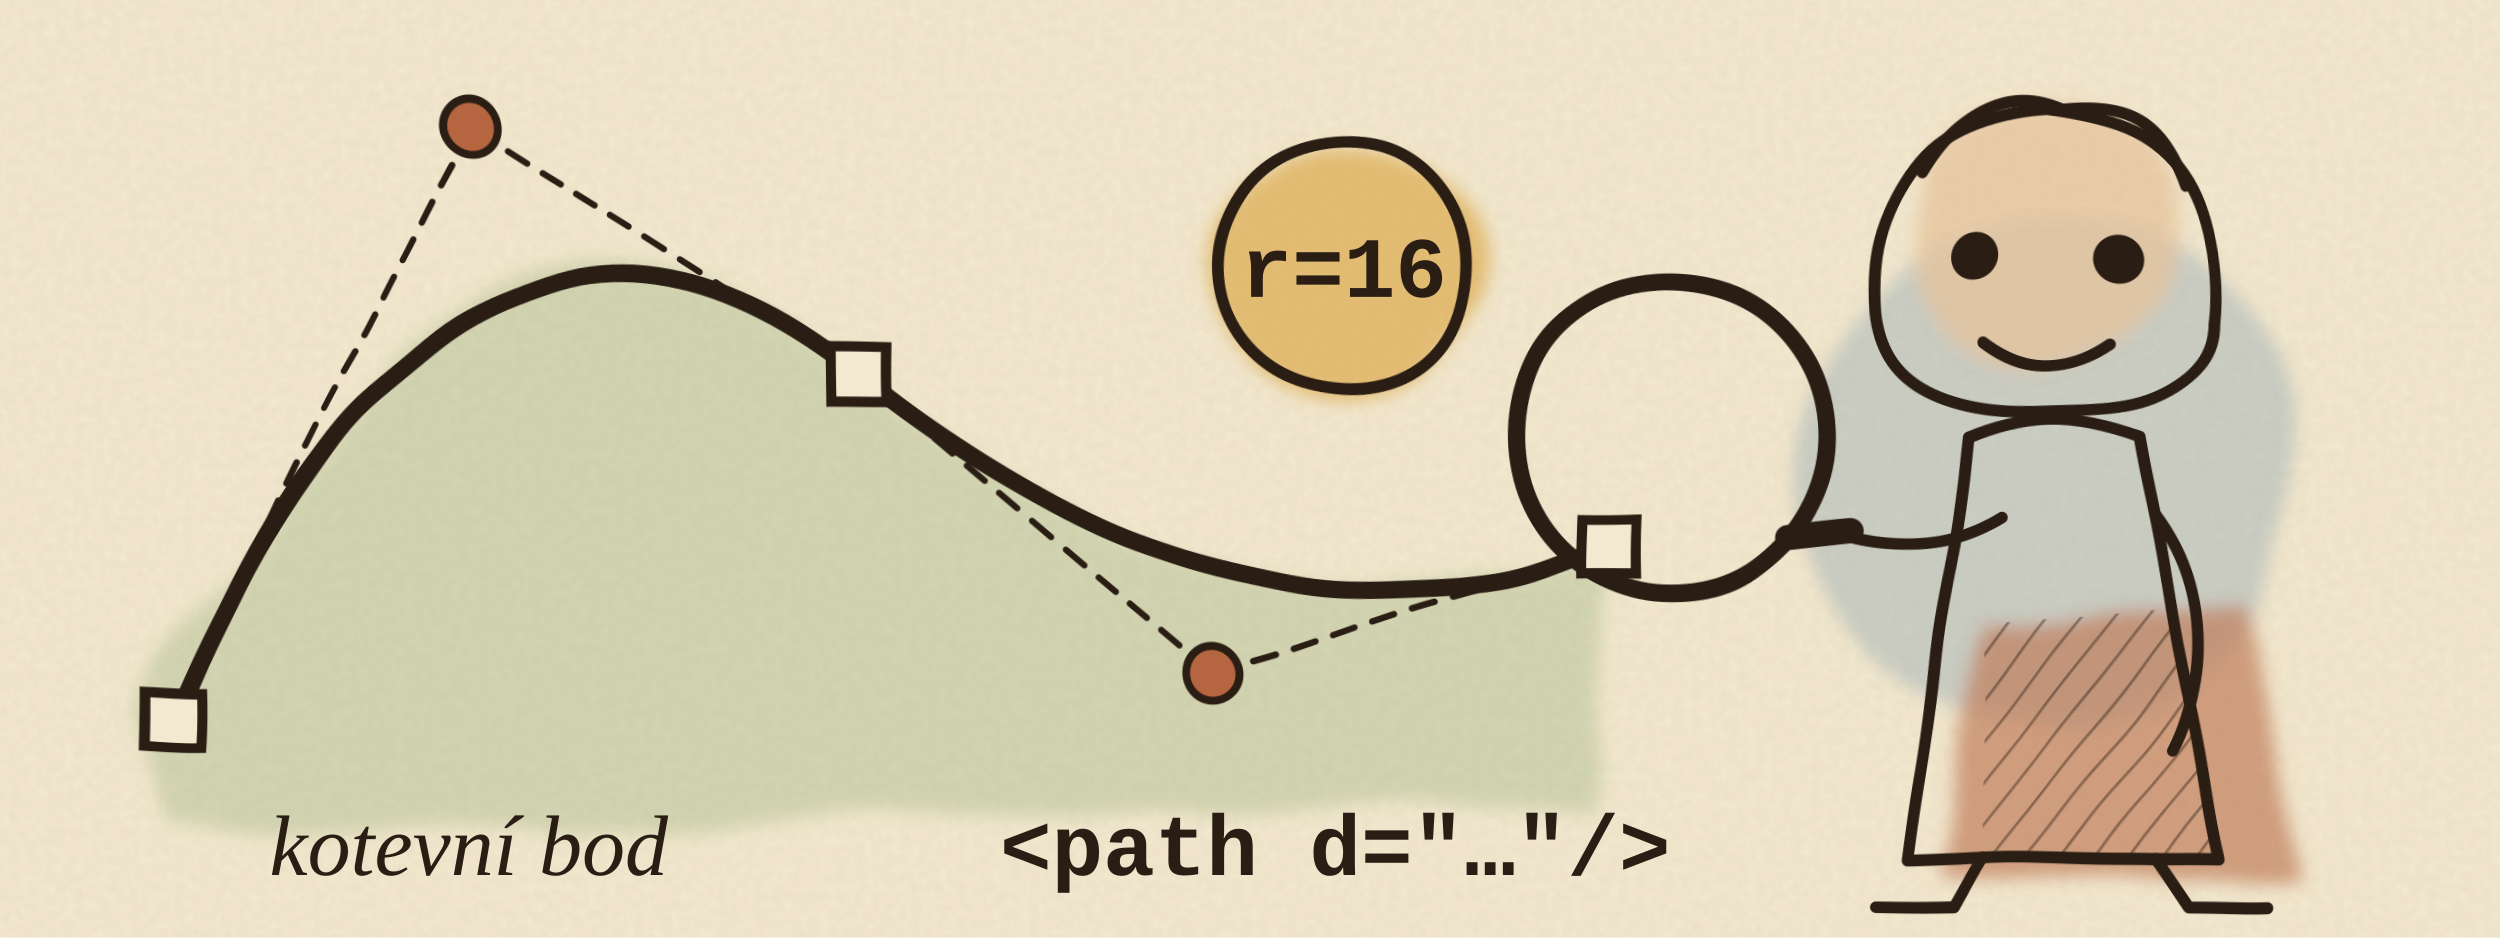
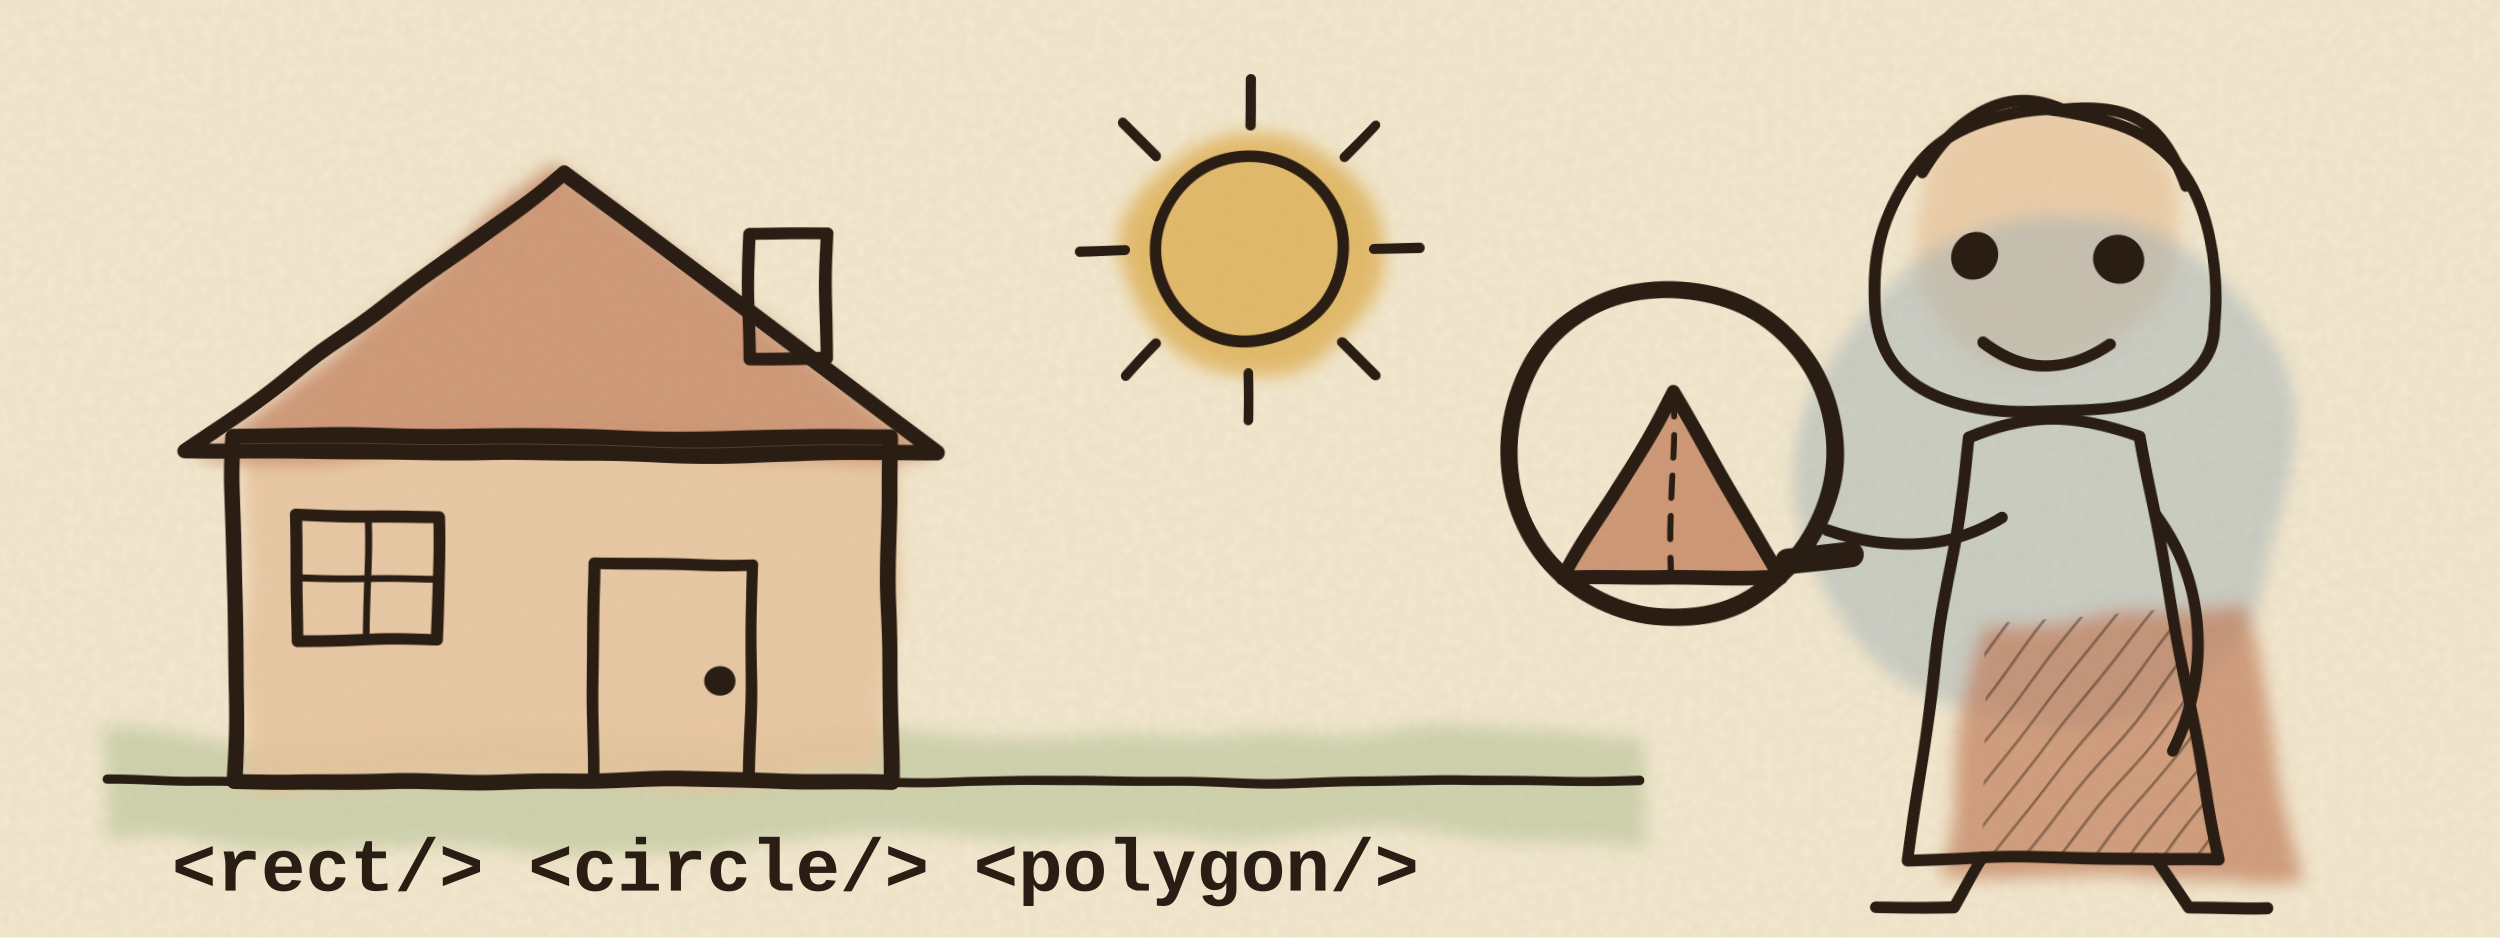
<svg xmlns="http://www.w3.org/2000/svg" viewBox="0 0 320 120" width="640" height="240" role="img">
  <defs>
    <filter id="ink" x="-5%" y="-5%" width="110%" height="110%">
      <feTurbulence type="fractalNoise" baseFrequency="0.04" numOctaves="2" seed="3" result="n" />
      <feDisplacementMap in="SourceGraphic" in2="n" scale="1.6" />
    </filter>
    <filter id="wash" x="-10%" y="-10%" width="120%" height="120%">
      <feTurbulence type="fractalNoise" baseFrequency="0.02" numOctaves="3" seed="7" result="n" />
      <feDisplacementMap in="SourceGraphic" in2="n" scale="9" />
      <feGaussianBlur stdDeviation="1.1" />
    </filter>
    <filter id="paper">
      <feTurbulence type="fractalNoise" baseFrequency="0.85" numOctaves="2" seed="2" />
      <feColorMatrix values="0 0 0 0 .42  0 0 0 0 .32  0 0 0 0 .18  0 0 0 .12 0" />
    </filter>
    <pattern id="sraf" width="3.4" height="3.4" patternUnits="userSpaceOnUse" patternTransform="rotate(38)">
      <path d="M0 0v3.4" stroke="#2a1e14" stroke-width=".7" opacity=".6" />
    </pattern>
  </defs>
  <rect width="320" height="120" fill="#f3e9d0" />
  <rect width="320" height="120" filter="url(#paper)" />
  <g filter="url(#wash)" opacity=".8">
-     <path d="M18 92Q60 8 110 48T206 70L204 104 22 106z" fill="#a8b98a" opacity=".55" />
-     <circle cx="172" cy="34" r="17" fill="#d9a441" opacity=".8" />
+     <rect x="14" y="94" width="196" height="14" fill="#a8b98a" opacity=".6" />
+     <rect x="30" y="56" width="84" height="44" fill="#e3b98f" opacity=".85" />
+     <path d="M24 58L72 22 120 58z" fill="#b5653f" opacity=".75" />
+     <circle cx="160" cy="32" r="16" fill="#d9a441" opacity=".85" />
+     <circle cx="262" cy="30" r="18" fill="#e3b98f" opacity=".75" />
    <circle cx="262" cy="60" r="33" fill="#8ea3b0" opacity=".5" />
    <path d="M254 80l34-2 6 34h-46z" fill="#b5653f" opacity=".7" />
-     <circle cx="262" cy="30" r="18" fill="#e3b98f" opacity=".75" />
  </g>
  <g fill="none" stroke="#2a1e14" stroke-width="1.5" stroke-linecap="round" stroke-linejoin="round" filter="url(#ink)">
-     <path d="M22 92Q60 8 110 48T206 70" stroke-width="2.2" />
-     <path d="M60 16L22 92M60 16L110 48" stroke-width=".8" stroke-dasharray="3 2.4" />
-     <path d="M155 86L110 48M155 86L206 70" stroke-width=".8" stroke-dasharray="3 2.4" />
-     <circle cx="172" cy="34" r="16" />
+     <path d="M14 100h196" stroke-width="1.2" />
+     <rect x="30" y="56" width="84" height="44" stroke-width="2" />
+     <path d="M24 58L72 22 120 58z" stroke-width="2" />
+     <rect x="38" y="66" width="18" height="16" />
+     <path d="M47 66v16M38 74h18" stroke-width=".9" />
+     <rect x="76" y="72" width="20" height="28" />
+     <circle cx="92" cy="87" r="1.2" fill="#2a1e14" />
+     <rect x="96" y="30" width="10" height="16" stroke-width="1.6" />
+     <circle cx="160" cy="32" r="12" />
+     <path d="M160 10v6M160 48v6M138 32h6M176 32h6M144 16l4 4M176 48l-4-4M176 16l-4 4M144 48l4-4" stroke-width="1.3" />
    <path d="M240 40q-1-24 22-26 24 2 21 27 0 12-21 12-21 0-22-13z" />
    <path d="M246 22q8-12 18-8 12-2 16 10" />
    <circle cx="253" cy="33" r="2.4" fill="#2a1e14" />
    <circle cx="271" cy="33" r="2.4" fill="#2a1e14" />
    <path d="M254 44q8 6 16 0" />
    <path d="M252 56q10-4 22 0l10 54h-40z" />
    <path d="M256 66q-10 6-22 2" />
    <path d="M276 66q10 14 2 30" />
    <path d="M254 110l-4 6h-10M276 110l4 6h10" />
-     <circle cx="214" cy="56" r="20" stroke-width="2.2" />
-     <path d="M229 69l8-1" stroke-width="3.2" />
+     <circle cx="214" cy="58" r="21" stroke-width="2.2" />
+     <path d="M229 72l8-1" stroke-width="3.2" />
+     <path d="M200 74l14-24 14 24z" stroke-width="1.8" fill="#b5653f" fill-opacity=".6" />
+     <path d="M214 50v24" stroke-width=".8" stroke-dasharray="3 2.4" />
  </g>
  <path d="M254 80l24-2 6 32h-30z" fill="url(#sraf)" filter="url(#ink)" opacity=".7" />
-   <g fill="#f3e9d0" stroke="#2a1e14" stroke-width="1.3" filter="url(#ink)">
-     <rect x="18.500" y="88.500" width="7" height="7" />
-     <rect x="106.500" y="44.500" width="7" height="7" />
-     <rect x="202.500" y="66.500" width="7" height="7" />
+   <g font-family="'Courier New',monospace" font-weight="700" fill="#2a1e14">
+     <text x="22" y="114" font-size="9.5">&lt;rect/&gt; &lt;circle/&gt; &lt;polygon/&gt;</text>
  </g>
-   <g fill="#b5653f" stroke="#2a1e14" stroke-width="1" filter="url(#ink)">
-     <circle cx="60" cy="16" r="3.4" />
-     <circle cx="155" cy="86" r="3.4" />
-   </g>
-   <text x="60" y="112" text-anchor="middle" font-family="Georgia,'Times New Roman',serif" font-style="italic" font-size="11" fill="#2a1e14">kotevní bod</text>
-   <text x="172" y="38" text-anchor="middle" font-family="'Courier New',monospace" font-weight="700" font-size="11" fill="#2a1e14">r=16</text>
-   <text x="128" y="112" font-family="'Courier New',monospace" font-weight="700" font-size="11" fill="#2a1e14">&lt;path d="…"/&gt;</text>
</svg>
